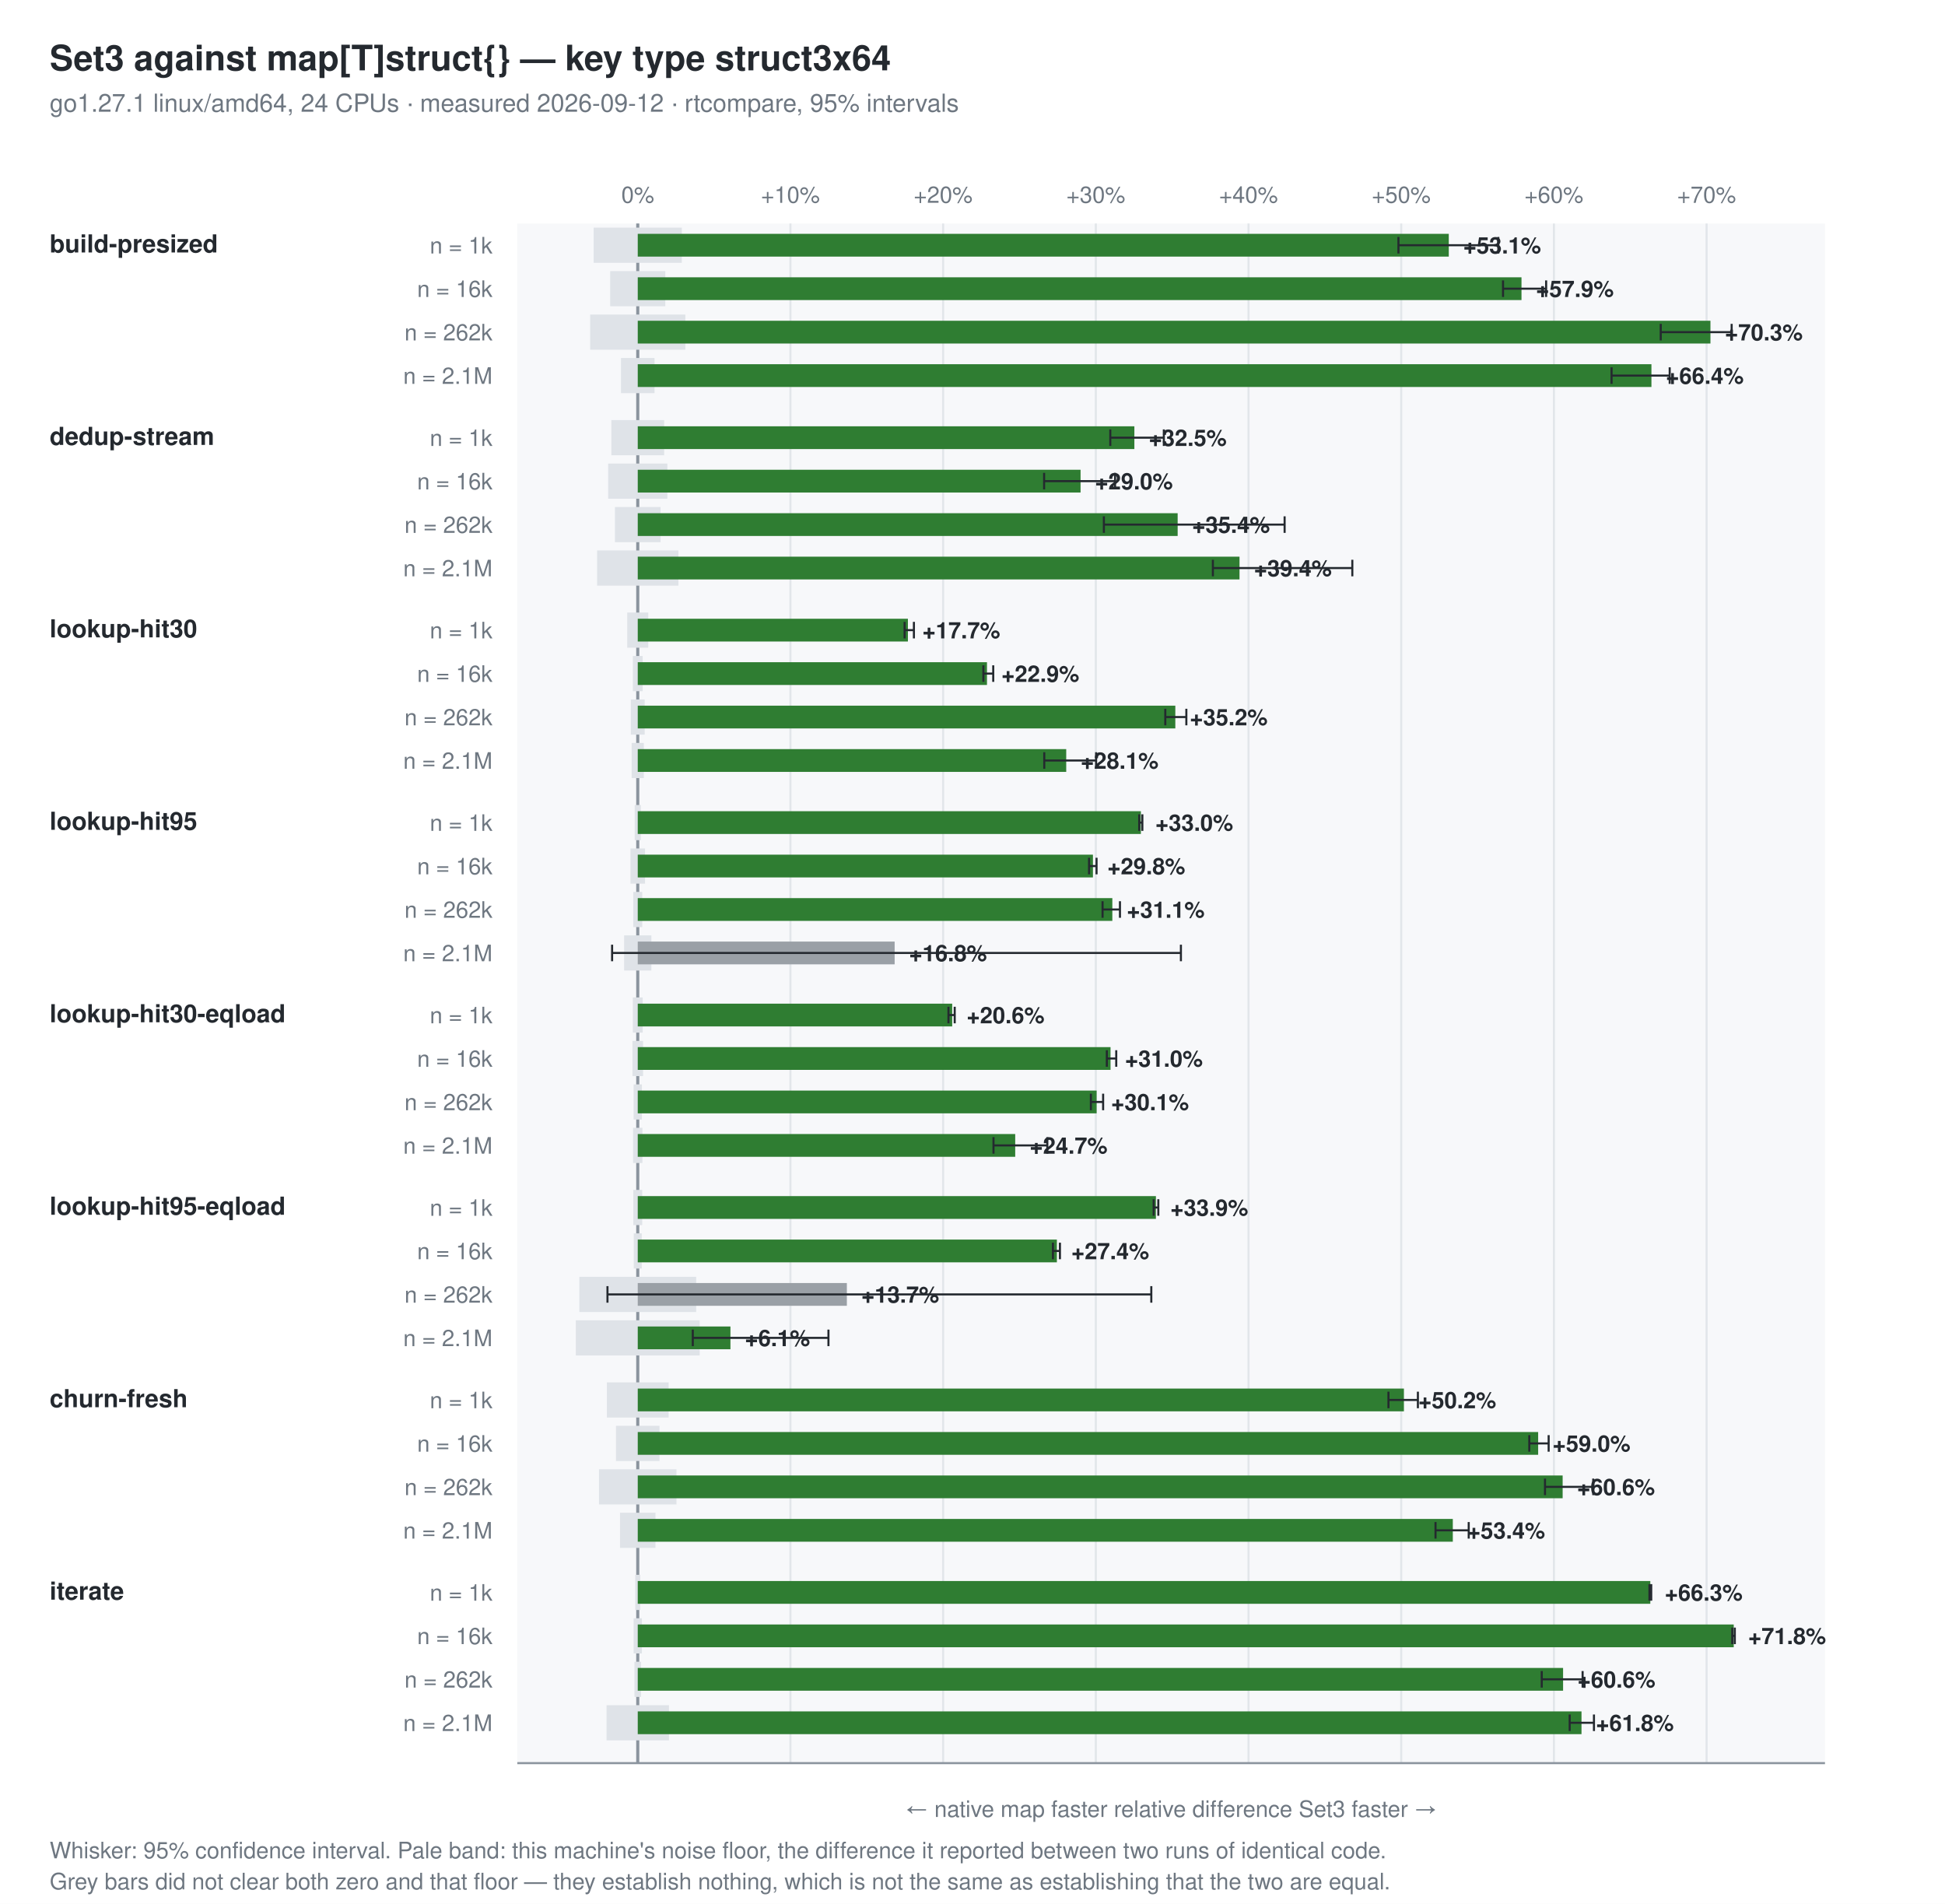
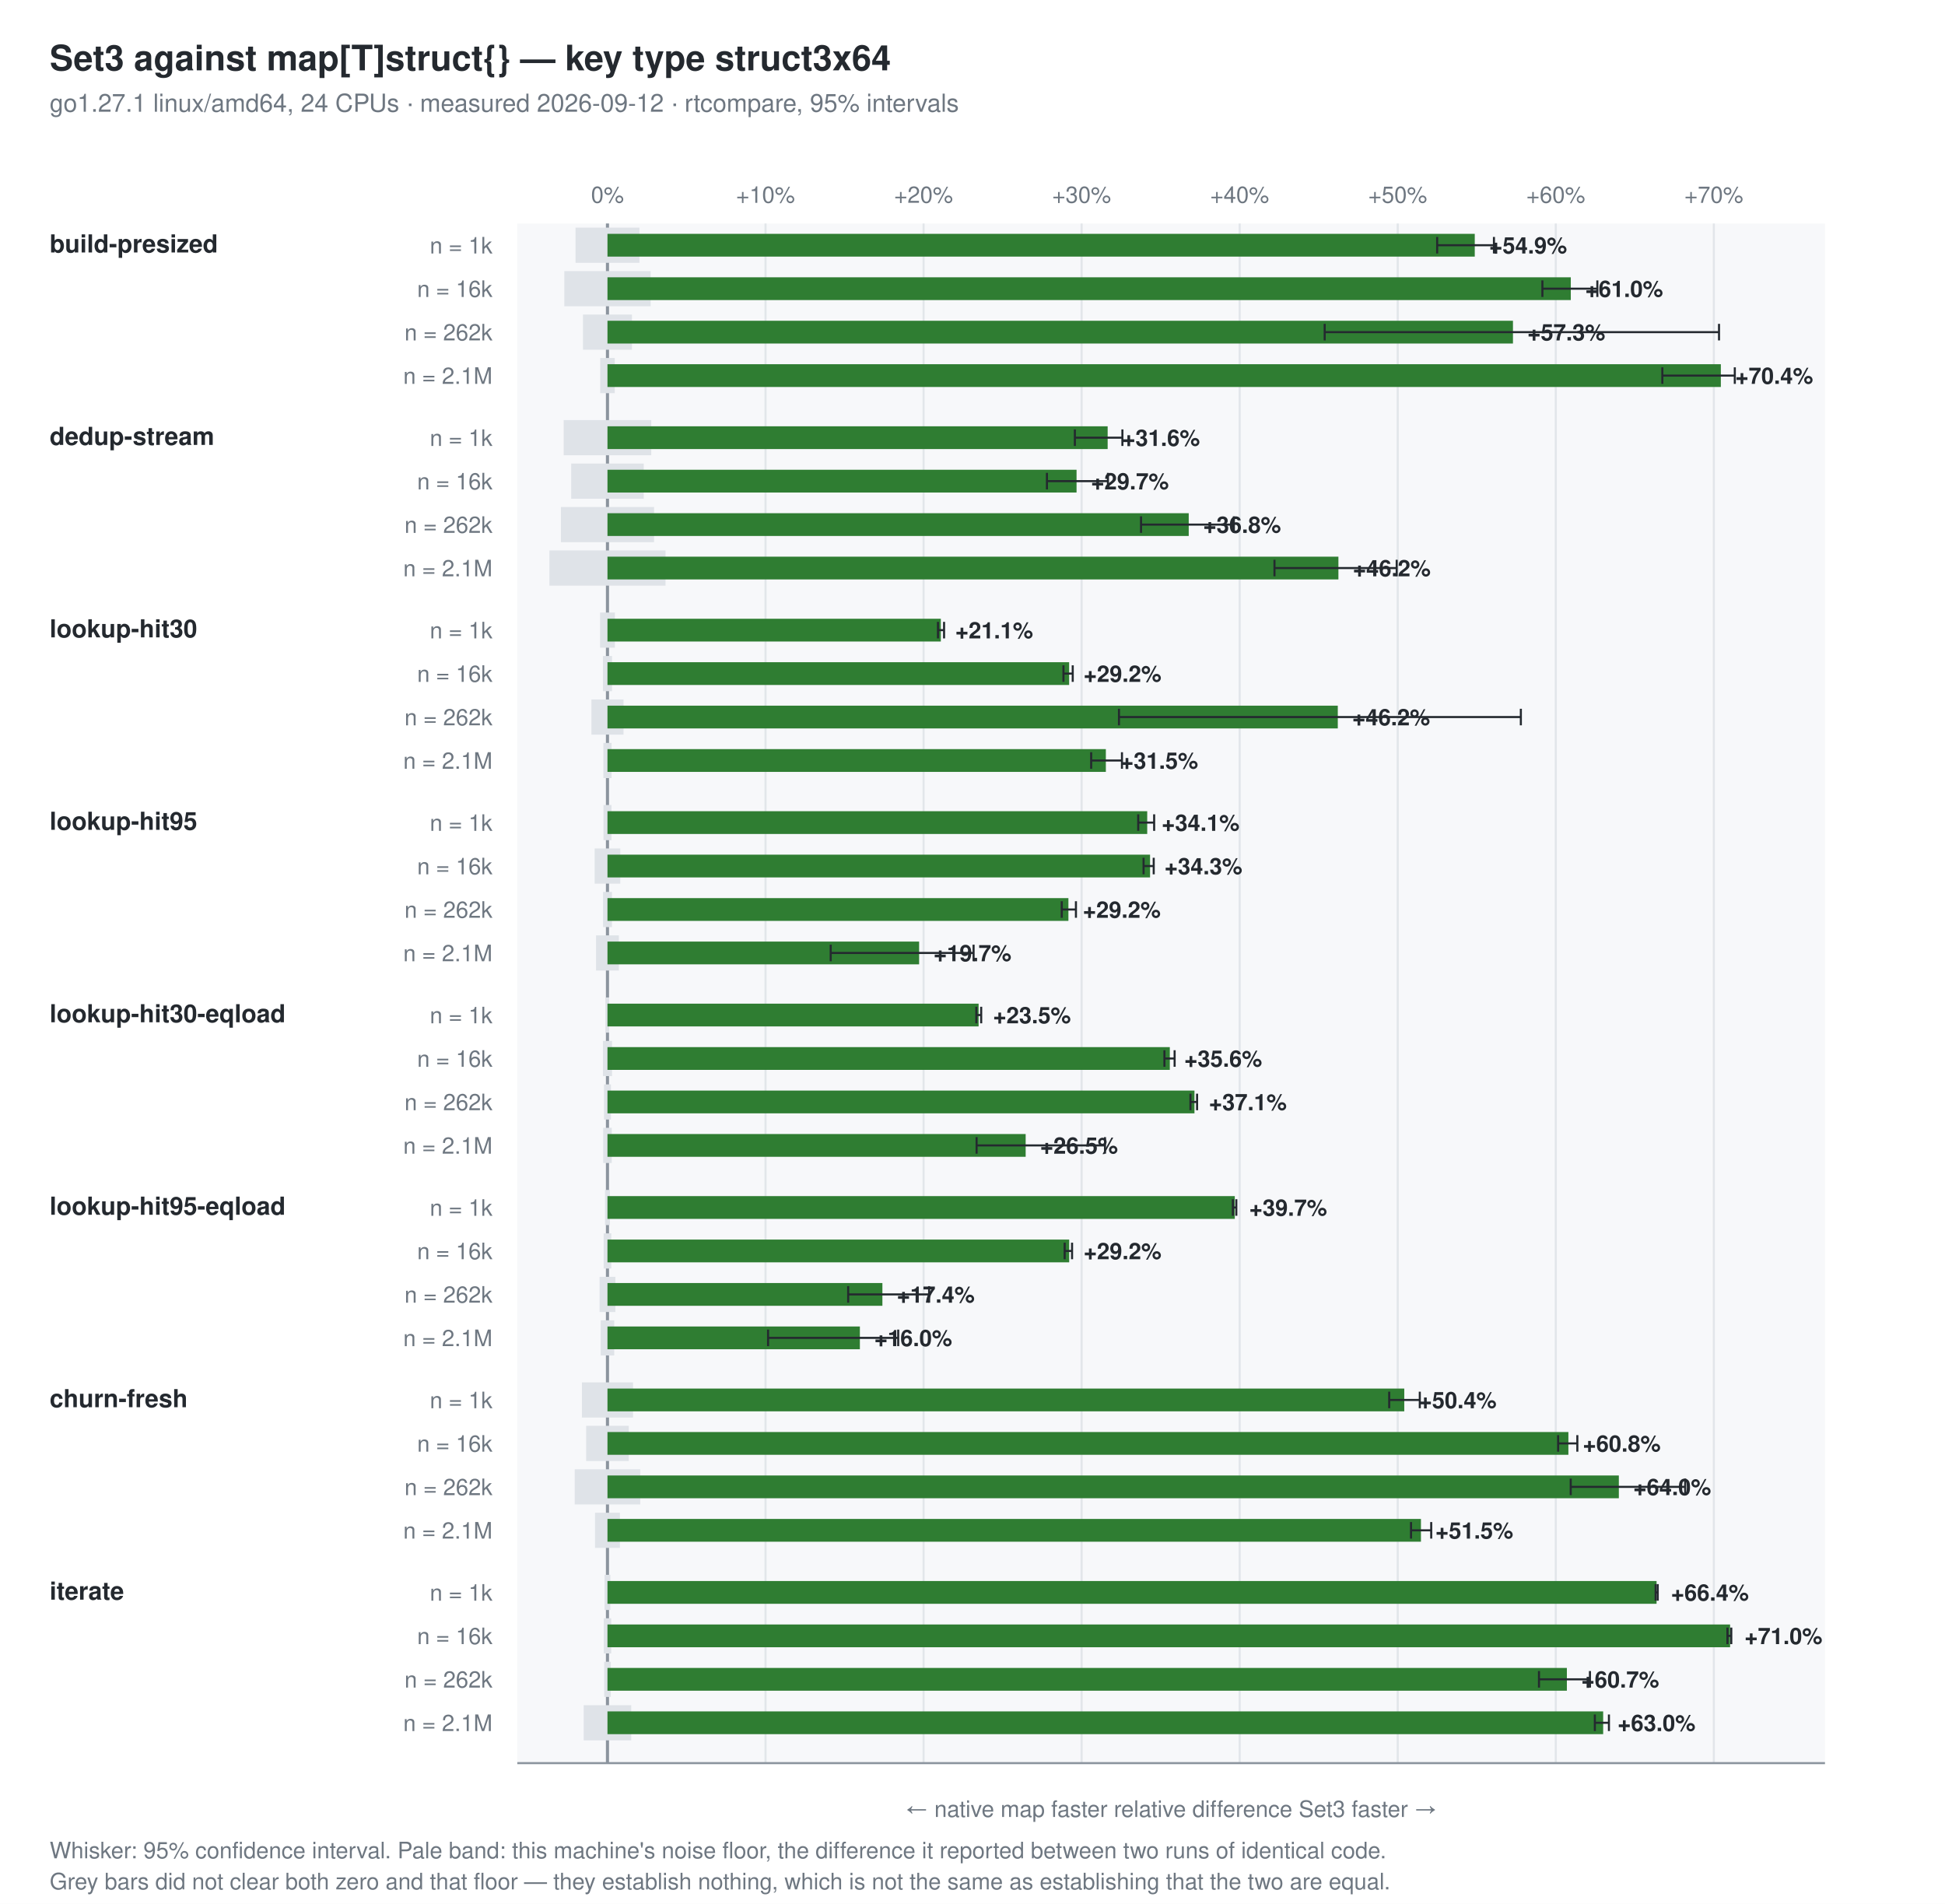
<svg xmlns="http://www.w3.org/2000/svg" width="940" height="920" viewBox="0 0 940 920" font-family="-apple-system, BlinkMacSystemFont, 'Segoe UI', Helvetica, Arial, sans-serif">
  <rect x="0" y="0" width="940" height="920" fill="#ffffff" />
  <text x="24" y="34" font-size="17" fill="#24292f" text-anchor="start" font-weight="600">Set3 against map[T]struct{} — key type struct3x64</text>
  <text x="24" y="54" font-size="12" fill="#6e7781" text-anchor="start" font-weight="400">go1.27.1 linux/amd64, 24 CPUs · measured 2026-09-12 · rtcompare, 95% intervals</text>
  <rect x="250" y="108" width="632" height="744" fill="#f7f8fa" />
-   <line x1="308.22" y1="108" x2="308.22" y2="852" stroke="#e2e6ea" stroke-width="1" />
-   <text x="308.22" y="98" font-size="11" fill="#6e7781" text-anchor="middle" font-weight="400">0%</text>
-   <line x1="382.015" y1="108" x2="382.015" y2="852" stroke="#e2e6ea" stroke-width="1" />
-   <text x="382.015" y="98" font-size="11" fill="#6e7781" text-anchor="middle" font-weight="400">+10%</text>
-   <line x1="455.809" y1="108" x2="455.809" y2="852" stroke="#e2e6ea" stroke-width="1" />
-   <text x="455.809" y="98" font-size="11" fill="#6e7781" text-anchor="middle" font-weight="400">+20%</text>
-   <line x1="529.604" y1="108" x2="529.604" y2="852" stroke="#e2e6ea" stroke-width="1" />
-   <text x="529.604" y="98" font-size="11" fill="#6e7781" text-anchor="middle" font-weight="400">+30%</text>
-   <line x1="603.399" y1="108" x2="603.399" y2="852" stroke="#e2e6ea" stroke-width="1" />
-   <text x="603.399" y="98" font-size="11" fill="#6e7781" text-anchor="middle" font-weight="400">+40%</text>
-   <line x1="677.194" y1="108" x2="677.194" y2="852" stroke="#e2e6ea" stroke-width="1" />
-   <text x="677.194" y="98" font-size="11" fill="#6e7781" text-anchor="middle" font-weight="400">+50%</text>
-   <line x1="750.989" y1="108" x2="750.989" y2="852" stroke="#e2e6ea" stroke-width="1" />
-   <text x="750.989" y="98" font-size="11" fill="#6e7781" text-anchor="middle" font-weight="400">+60%</text>
-   <line x1="824.784" y1="108" x2="824.784" y2="852" stroke="#e2e6ea" stroke-width="1" />
-   <text x="824.784" y="98" font-size="11" fill="#6e7781" text-anchor="middle" font-weight="400">+70%</text>
-   <line x1="308.22" y1="108" x2="308.22" y2="852" stroke="#8b949e" stroke-width="1.5" />
+   <line x1="293.586" y1="108" x2="293.586" y2="852" stroke="#e2e6ea" stroke-width="1" />
+   <text x="293.586" y="98" font-size="11" fill="#6e7781" text-anchor="middle" font-weight="400">0%</text>
+   <line x1="369.971" y1="108" x2="369.971" y2="852" stroke="#e2e6ea" stroke-width="1" />
+   <text x="369.971" y="98" font-size="11" fill="#6e7781" text-anchor="middle" font-weight="400">+10%</text>
+   <line x1="446.355" y1="108" x2="446.355" y2="852" stroke="#e2e6ea" stroke-width="1" />
+   <text x="446.355" y="98" font-size="11" fill="#6e7781" text-anchor="middle" font-weight="400">+20%</text>
+   <line x1="522.74" y1="108" x2="522.74" y2="852" stroke="#e2e6ea" stroke-width="1" />
+   <text x="522.74" y="98" font-size="11" fill="#6e7781" text-anchor="middle" font-weight="400">+30%</text>
+   <line x1="599.124" y1="108" x2="599.124" y2="852" stroke="#e2e6ea" stroke-width="1" />
+   <text x="599.124" y="98" font-size="11" fill="#6e7781" text-anchor="middle" font-weight="400">+40%</text>
+   <line x1="675.509" y1="108" x2="675.509" y2="852" stroke="#e2e6ea" stroke-width="1" />
+   <text x="675.509" y="98" font-size="11" fill="#6e7781" text-anchor="middle" font-weight="400">+50%</text>
+   <line x1="751.893" y1="108" x2="751.893" y2="852" stroke="#e2e6ea" stroke-width="1" />
+   <text x="751.893" y="98" font-size="11" fill="#6e7781" text-anchor="middle" font-weight="400">+60%</text>
+   <line x1="828.278" y1="108" x2="828.278" y2="852" stroke="#e2e6ea" stroke-width="1" />
+   <text x="828.278" y="98" font-size="11" fill="#6e7781" text-anchor="middle" font-weight="400">+70%</text>
+   <line x1="293.586" y1="108" x2="293.586" y2="852" stroke="#8b949e" stroke-width="1.5" />
  <text x="24" y="122" font-size="12" fill="#24292f" text-anchor="start" font-weight="600">build-presized</text>
  <text x="238" y="122.5" font-size="11" fill="#6e7781" text-anchor="end" font-weight="400">n = 1k</text>
-   <rect x="286.918" y="110" width="42.603" height="17" fill="#dfe3e8" />
-   <rect x="308.22" y="113" width="391.961" height="11" fill="#2f7d32" />
-   <line x1="675.851" y1="118.5" x2="724.135" y2="118.5" stroke="#24292f" stroke-width="1" />
-   <line x1="675.851" y1="114.5" x2="675.851" y2="122.5" stroke="#24292f" stroke-width="1" />
-   <line x1="724.135" y1="114.5" x2="724.135" y2="122.5" stroke="#24292f" stroke-width="1" />
-   <text x="707.181" y="122.5" font-size="11" fill="#24292f" text-anchor="start" font-weight="600">+53.1%</text>
+   <rect x="278.144" y="110" width="30.885" height="17" fill="#dfe3e8" />
+   <rect x="293.586" y="113" width="419.152" height="11" fill="#2f7d32" />
+   <line x1="694.567" y1="118.5" x2="722.011" y2="118.5" stroke="#24292f" stroke-width="1" />
+   <line x1="694.567" y1="114.5" x2="694.567" y2="122.5" stroke="#24292f" stroke-width="1" />
+   <line x1="722.011" y1="114.5" x2="722.011" y2="122.5" stroke="#24292f" stroke-width="1" />
+   <text x="719.738" y="122.5" font-size="11" fill="#24292f" text-anchor="start" font-weight="600">+54.9%</text>
  <text x="238" y="143.5" font-size="11" fill="#6e7781" text-anchor="end" font-weight="400">n = 16k</text>
-   <rect x="294.905" y="131" width="26.63" height="17" fill="#dfe3e8" />
-   <rect x="308.22" y="134" width="427.103" height="11" fill="#2f7d32" />
-   <line x1="726.401" y1="139.5" x2="747.233" y2="139.5" stroke="#24292f" stroke-width="1" />
-   <line x1="726.401" y1="135.5" x2="726.401" y2="143.5" stroke="#24292f" stroke-width="1" />
-   <line x1="747.233" y1="135.5" x2="747.233" y2="143.5" stroke="#24292f" stroke-width="1" />
-   <text x="742.322" y="143.5" font-size="11" fill="#24292f" text-anchor="start" font-weight="600">+57.9%</text>
+   <rect x="272.725" y="131" width="41.723" height="17" fill="#dfe3e8" />
+   <rect x="293.586" y="134" width="465.563" height="11" fill="#2f7d32" />
+   <line x1="745.423" y1="139.5" x2="771.982" y2="139.5" stroke="#24292f" stroke-width="1" />
+   <line x1="745.423" y1="135.5" x2="745.423" y2="143.5" stroke="#24292f" stroke-width="1" />
+   <line x1="771.982" y1="135.5" x2="771.982" y2="143.5" stroke="#24292f" stroke-width="1" />
+   <text x="766.15" y="143.5" font-size="11" fill="#24292f" text-anchor="start" font-weight="600">+61.0%</text>
  <text x="238" y="164.5" font-size="11" fill="#6e7781" text-anchor="end" font-weight="400">n = 262k</text>
-   <rect x="285.225" y="152" width="45.99" height="17" fill="#dfe3e8" />
-   <rect x="308.22" y="155" width="518.424" height="11" fill="#2f7d32" />
-   <line x1="802.616" y1="160.5" x2="836.894" y2="160.5" stroke="#24292f" stroke-width="1" />
-   <line x1="802.616" y1="156.5" x2="802.616" y2="164.5" stroke="#24292f" stroke-width="1" />
-   <line x1="836.894" y1="156.5" x2="836.894" y2="164.5" stroke="#24292f" stroke-width="1" />
-   <text x="833.644" y="164.5" font-size="11" fill="#24292f" text-anchor="start" font-weight="600">+70.3%</text>
+   <rect x="281.753" y="152" width="23.667" height="17" fill="#dfe3e8" />
+   <rect x="293.586" y="155" width="437.614" height="11" fill="#2f7d32" />
+   <line x1="640.204" y1="160.5" x2="830.783" y2="160.5" stroke="#24292f" stroke-width="1" />
+   <line x1="640.204" y1="156.5" x2="640.204" y2="164.5" stroke="#24292f" stroke-width="1" />
+   <line x1="830.783" y1="156.5" x2="830.783" y2="164.5" stroke="#24292f" stroke-width="1" />
+   <text x="738.201" y="164.5" font-size="11" fill="#24292f" text-anchor="start" font-weight="600">+57.3%</text>
  <text x="238" y="185.5" font-size="11" fill="#6e7781" text-anchor="end" font-weight="400">n = 2.1M</text>
-   <rect x="300.113" y="173" width="16.214" height="17" fill="#dfe3e8" />
-   <rect x="308.22" y="176" width="489.902" height="11" fill="#2f7d32" />
-   <line x1="778.854" y1="181.5" x2="806.948" y2="181.5" stroke="#24292f" stroke-width="1" />
-   <line x1="778.854" y1="177.5" x2="778.854" y2="185.5" stroke="#24292f" stroke-width="1" />
-   <line x1="806.948" y1="177.5" x2="806.948" y2="185.5" stroke="#24292f" stroke-width="1" />
-   <text x="805.122" y="185.5" font-size="11" fill="#24292f" text-anchor="start" font-weight="600">+66.4%</text>
+   <rect x="290.06" y="173" width="7.052" height="17" fill="#dfe3e8" />
+   <rect x="293.586" y="176" width="538.083" height="11" fill="#2f7d32" />
+   <line x1="803.392" y1="181.5" x2="838.414" y2="181.5" stroke="#24292f" stroke-width="1" />
+   <line x1="803.392" y1="177.5" x2="803.392" y2="185.5" stroke="#24292f" stroke-width="1" />
+   <line x1="838.414" y1="177.5" x2="838.414" y2="185.5" stroke="#24292f" stroke-width="1" />
+   <text x="838.669" y="185.5" font-size="11" fill="#24292f" text-anchor="start" font-weight="600">+70.4%</text>
  <text x="24" y="215" font-size="12" fill="#24292f" text-anchor="start" font-weight="600">dedup-stream</text>
  <text x="238" y="215.5" font-size="11" fill="#6e7781" text-anchor="end" font-weight="400">n = 1k</text>
-   <rect x="295.464" y="203" width="25.511" height="17" fill="#dfe3e8" />
-   <rect x="308.22" y="206" width="240.01" height="11" fill="#2f7d32" />
-   <line x1="536.593" y1="211.5" x2="562.473" y2="211.5" stroke="#24292f" stroke-width="1" />
-   <line x1="536.593" y1="207.5" x2="536.593" y2="215.5" stroke="#24292f" stroke-width="1" />
-   <line x1="562.473" y1="207.5" x2="562.473" y2="215.5" stroke="#24292f" stroke-width="1" />
-   <text x="555.23" y="215.5" font-size="11" fill="#24292f" text-anchor="start" font-weight="600">+32.5%</text>
+   <rect x="272.426" y="203" width="42.32" height="17" fill="#dfe3e8" />
+   <rect x="293.586" y="206" width="241.734" height="11" fill="#2f7d32" />
+   <line x1="519.47" y1="211.5" x2="542.447" y2="211.5" stroke="#24292f" stroke-width="1" />
+   <line x1="519.47" y1="207.5" x2="519.47" y2="215.5" stroke="#24292f" stroke-width="1" />
+   <line x1="542.447" y1="207.5" x2="542.447" y2="215.5" stroke="#24292f" stroke-width="1" />
+   <text x="542.32" y="215.5" font-size="11" fill="#24292f" text-anchor="start" font-weight="600">+31.6%</text>
  <text x="238" y="236.5" font-size="11" fill="#6e7781" text-anchor="end" font-weight="400">n = 16k</text>
-   <rect x="293.916" y="224" width="28.607" height="17" fill="#dfe3e8" />
-   <rect x="308.22" y="227" width="214.005" height="11" fill="#2f7d32" />
-   <line x1="504.61" y1="232.5" x2="538.903" y2="232.5" stroke="#24292f" stroke-width="1" />
-   <line x1="504.61" y1="228.5" x2="504.61" y2="236.5" stroke="#24292f" stroke-width="1" />
-   <line x1="538.903" y1="228.5" x2="538.903" y2="236.5" stroke="#24292f" stroke-width="1" />
-   <text x="529.225" y="236.5" font-size="11" fill="#24292f" text-anchor="start" font-weight="600">+29.0%</text>
+   <rect x="276.053" y="224" width="35.067" height="17" fill="#dfe3e8" />
+   <rect x="293.586" y="227" width="226.702" height="11" fill="#2f7d32" />
+   <line x1="505.973" y1="232.5" x2="535.465" y2="232.5" stroke="#24292f" stroke-width="1" />
+   <line x1="505.973" y1="228.5" x2="505.973" y2="236.5" stroke="#24292f" stroke-width="1" />
+   <line x1="535.465" y1="228.5" x2="535.465" y2="236.5" stroke="#24292f" stroke-width="1" />
+   <text x="527.288" y="236.5" font-size="11" fill="#24292f" text-anchor="start" font-weight="600">+29.7%</text>
  <text x="238" y="257.5" font-size="11" fill="#6e7781" text-anchor="end" font-weight="400">n = 262k</text>
-   <rect x="297.207" y="245" width="22.025" height="17" fill="#dfe3e8" />
-   <rect x="308.22" y="248" width="260.931" height="11" fill="#2f7d32" />
-   <line x1="533.493" y1="253.5" x2="620.844" y2="253.5" stroke="#24292f" stroke-width="1" />
-   <line x1="533.493" y1="249.5" x2="533.493" y2="257.5" stroke="#24292f" stroke-width="1" />
-   <line x1="620.844" y1="249.5" x2="620.844" y2="257.5" stroke="#24292f" stroke-width="1" />
-   <text x="576.151" y="257.5" font-size="11" fill="#24292f" text-anchor="start" font-weight="600">+35.4%</text>
+   <rect x="271.08" y="245" width="45.012" height="17" fill="#dfe3e8" />
+   <rect x="293.586" y="248" width="280.912" height="11" fill="#2f7d32" />
+   <line x1="551.453" y1="253.5" x2="596.313" y2="253.5" stroke="#24292f" stroke-width="1" />
+   <line x1="551.453" y1="249.5" x2="551.453" y2="257.5" stroke="#24292f" stroke-width="1" />
+   <line x1="596.313" y1="249.5" x2="596.313" y2="257.5" stroke="#24292f" stroke-width="1" />
+   <text x="581.498" y="257.5" font-size="11" fill="#24292f" text-anchor="start" font-weight="600">+36.8%</text>
  <text x="238" y="278.5" font-size="11" fill="#6e7781" text-anchor="end" font-weight="400">n = 2.1M</text>
-   <rect x="288.57" y="266" width="39.3" height="17" fill="#dfe3e8" />
-   <rect x="308.22" y="269" width="290.826" height="11" fill="#2f7d32" />
-   <line x1="586.176" y1="274.5" x2="653.565" y2="274.5" stroke="#24292f" stroke-width="1" />
-   <line x1="586.176" y1="270.5" x2="586.176" y2="278.5" stroke="#24292f" stroke-width="1" />
-   <line x1="653.565" y1="270.5" x2="653.565" y2="278.5" stroke="#24292f" stroke-width="1" />
-   <text x="606.045" y="278.5" font-size="11" fill="#24292f" text-anchor="start" font-weight="600">+39.4%</text>
+   <rect x="265.528" y="266" width="56.117" height="17" fill="#dfe3e8" />
+   <rect x="293.586" y="269" width="353.255" height="11" fill="#2f7d32" />
+   <line x1="615.944" y1="274.5" x2="675.012" y2="274.5" stroke="#24292f" stroke-width="1" />
+   <line x1="615.944" y1="270.5" x2="615.944" y2="278.5" stroke="#24292f" stroke-width="1" />
+   <line x1="675.012" y1="270.5" x2="675.012" y2="278.5" stroke="#24292f" stroke-width="1" />
+   <text x="653.842" y="278.5" font-size="11" fill="#24292f" text-anchor="start" font-weight="600">+46.2%</text>
  <text x="24" y="308" font-size="12" fill="#24292f" text-anchor="start" font-weight="600">lookup-hit30</text>
  <text x="238" y="308.5" font-size="11" fill="#6e7781" text-anchor="end" font-weight="400">n = 1k</text>
-   <rect x="303.135" y="296" width="10.17" height="17" fill="#dfe3e8" />
-   <rect x="308.22" y="299" width="130.565" height="11" fill="#2f7d32" />
-   <line x1="437.184" y1="304.5" x2="441.685" y2="304.5" stroke="#24292f" stroke-width="1" />
-   <line x1="437.184" y1="300.5" x2="437.184" y2="308.5" stroke="#24292f" stroke-width="1" />
-   <line x1="441.685" y1="300.5" x2="441.685" y2="308.5" stroke="#24292f" stroke-width="1" />
-   <text x="445.785" y="308.5" font-size="11" fill="#24292f" text-anchor="start" font-weight="600">+17.7%</text>
+   <rect x="289.998" y="296" width="7.176" height="17" fill="#dfe3e8" />
+   <rect x="293.586" y="299" width="161.11" height="11" fill="#2f7d32" />
+   <line x1="453.306" y1="304.5" x2="456.262" y2="304.5" stroke="#24292f" stroke-width="1" />
+   <line x1="453.306" y1="300.5" x2="453.306" y2="308.5" stroke="#24292f" stroke-width="1" />
+   <line x1="456.262" y1="300.5" x2="456.262" y2="308.5" stroke="#24292f" stroke-width="1" />
+   <text x="461.696" y="308.5" font-size="11" fill="#24292f" text-anchor="start" font-weight="600">+21.1%</text>
  <text x="238" y="329.5" font-size="11" fill="#6e7781" text-anchor="end" font-weight="400">n = 16k</text>
-   <rect x="305.844" y="317" width="4.751" height="17" fill="#dfe3e8" />
-   <rect x="308.22" y="320" width="168.776" height="11" fill="#2f7d32" />
-   <line x1="475.254" y1="325.5" x2="480.022" y2="325.5" stroke="#24292f" stroke-width="1" />
-   <line x1="475.254" y1="321.5" x2="475.254" y2="329.5" stroke="#24292f" stroke-width="1" />
-   <line x1="480.022" y1="321.5" x2="480.022" y2="329.5" stroke="#24292f" stroke-width="1" />
-   <text x="483.996" y="329.5" font-size="11" fill="#24292f" text-anchor="start" font-weight="600">+22.9%</text>
+   <rect x="291.391" y="317" width="4.391" height="17" fill="#dfe3e8" />
+   <rect x="293.586" y="320" width="223.119" height="11" fill="#2f7d32" />
+   <line x1="513.955" y1="325.5" x2="518.439" y2="325.5" stroke="#24292f" stroke-width="1" />
+   <line x1="513.955" y1="321.5" x2="513.955" y2="329.5" stroke="#24292f" stroke-width="1" />
+   <line x1="518.439" y1="321.5" x2="518.439" y2="329.5" stroke="#24292f" stroke-width="1" />
+   <text x="523.705" y="329.5" font-size="11" fill="#24292f" text-anchor="start" font-weight="600">+29.2%</text>
  <text x="238" y="350.5" font-size="11" fill="#6e7781" text-anchor="end" font-weight="400">n = 262k</text>
-   <rect x="304.875" y="338" width="6.69" height="17" fill="#dfe3e8" />
-   <rect x="308.22" y="341" width="259.802" height="11" fill="#2f7d32" />
-   <line x1="563.174" y1="346.5" x2="573.35" y2="346.5" stroke="#24292f" stroke-width="1" />
-   <line x1="563.174" y1="342.5" x2="563.174" y2="350.5" stroke="#24292f" stroke-width="1" />
-   <line x1="573.35" y1="342.5" x2="573.35" y2="350.5" stroke="#24292f" stroke-width="1" />
-   <text x="575.022" y="350.5" font-size="11" fill="#24292f" text-anchor="start" font-weight="600">+35.2%</text>
+   <rect x="285.828" y="338" width="15.517" height="17" fill="#dfe3e8" />
+   <rect x="293.586" y="341" width="352.957" height="11" fill="#2f7d32" />
+   <line x1="540.789" y1="346.5" x2="735.012" y2="346.5" stroke="#24292f" stroke-width="1" />
+   <line x1="540.789" y1="342.5" x2="540.789" y2="350.5" stroke="#24292f" stroke-width="1" />
+   <line x1="735.012" y1="342.5" x2="735.012" y2="350.5" stroke="#24292f" stroke-width="1" />
+   <text x="653.544" y="350.5" font-size="11" fill="#24292f" text-anchor="start" font-weight="600">+46.2%</text>
  <text x="238" y="371.5" font-size="11" fill="#6e7781" text-anchor="end" font-weight="400">n = 2.1M</text>
-   <rect x="305.271" y="359" width="5.898" height="17" fill="#dfe3e8" />
-   <rect x="308.22" y="362" width="207.076" height="11" fill="#2f7d32" />
-   <line x1="504.684" y1="367.5" x2="529.745" y2="367.5" stroke="#24292f" stroke-width="1" />
-   <line x1="504.684" y1="363.5" x2="504.684" y2="371.5" stroke="#24292f" stroke-width="1" />
-   <line x1="529.745" y1="363.5" x2="529.745" y2="371.5" stroke="#24292f" stroke-width="1" />
-   <text x="522.296" y="371.5" font-size="11" fill="#24292f" text-anchor="start" font-weight="600">+28.1%</text>
+   <rect x="291.607" y="359" width="3.958" height="17" fill="#dfe3e8" />
+   <rect x="293.586" y="362" width="240.863" height="11" fill="#2f7d32" />
+   <line x1="527.353" y1="367.5" x2="542.233" y2="367.5" stroke="#24292f" stroke-width="1" />
+   <line x1="527.353" y1="363.5" x2="527.353" y2="371.5" stroke="#24292f" stroke-width="1" />
+   <line x1="542.233" y1="363.5" x2="542.233" y2="371.5" stroke="#24292f" stroke-width="1" />
+   <text x="541.449" y="371.5" font-size="11" fill="#24292f" text-anchor="start" font-weight="600">+31.5%</text>
  <text x="24" y="401" font-size="12" fill="#24292f" text-anchor="start" font-weight="600">lookup-hit95</text>
  <text x="238" y="401.5" font-size="11" fill="#6e7781" text-anchor="end" font-weight="400">n = 1k</text>
-   <rect x="306.743" y="389" width="2.953" height="17" fill="#dfe3e8" />
-   <rect x="308.22" y="392" width="243.154" height="11" fill="#2f7d32" />
-   <line x1="550.569" y1="397.5" x2="552.09" y2="397.5" stroke="#24292f" stroke-width="1" />
-   <line x1="550.569" y1="393.5" x2="550.569" y2="401.5" stroke="#24292f" stroke-width="1" />
-   <line x1="552.09" y1="393.5" x2="552.09" y2="401.5" stroke="#24292f" stroke-width="1" />
-   <text x="558.374" y="401.5" font-size="11" fill="#24292f" text-anchor="start" font-weight="600">+33.0%</text>
+   <rect x="291.652" y="389" width="3.868" height="17" fill="#dfe3e8" />
+   <rect x="293.586" y="392" width="260.853" height="11" fill="#2f7d32" />
+   <line x1="550.085" y1="397.5" x2="557.792" y2="397.5" stroke="#24292f" stroke-width="1" />
+   <line x1="550.085" y1="393.5" x2="550.085" y2="401.5" stroke="#24292f" stroke-width="1" />
+   <line x1="557.792" y1="393.5" x2="557.792" y2="401.5" stroke="#24292f" stroke-width="1" />
+   <text x="561.439" y="401.5" font-size="11" fill="#24292f" text-anchor="start" font-weight="600">+34.1%</text>
  <text x="238" y="422.5" font-size="11" fill="#6e7781" text-anchor="end" font-weight="400">n = 16k</text>
-   <rect x="304.703" y="410" width="7.033" height="17" fill="#dfe3e8" />
-   <rect x="308.22" y="413" width="219.983" height="11" fill="#2f7d32" />
-   <line x1="526.328" y1="418.5" x2="529.951" y2="418.5" stroke="#24292f" stroke-width="1" />
-   <line x1="526.328" y1="414.5" x2="526.328" y2="422.5" stroke="#24292f" stroke-width="1" />
-   <line x1="529.951" y1="414.5" x2="529.951" y2="422.5" stroke="#24292f" stroke-width="1" />
-   <text x="535.202" y="422.5" font-size="11" fill="#24292f" text-anchor="start" font-weight="600">+29.8%</text>
+   <rect x="287.397" y="410" width="12.379" height="17" fill="#dfe3e8" />
+   <rect x="293.586" y="413" width="262.228" height="11" fill="#2f7d32" />
+   <line x1="552.675" y1="418.5" x2="557.579" y2="418.5" stroke="#24292f" stroke-width="1" />
+   <line x1="552.675" y1="414.5" x2="552.675" y2="422.5" stroke="#24292f" stroke-width="1" />
+   <line x1="557.579" y1="414.5" x2="557.579" y2="422.5" stroke="#24292f" stroke-width="1" />
+   <text x="562.814" y="422.5" font-size="11" fill="#24292f" text-anchor="start" font-weight="600">+34.3%</text>
  <text x="238" y="443.5" font-size="11" fill="#6e7781" text-anchor="end" font-weight="400">n = 262k</text>
-   <rect x="306.052" y="431" width="4.335" height="17" fill="#dfe3e8" />
-   <rect x="308.22" y="434" width="229.362" height="11" fill="#2f7d32" />
-   <line x1="532.859" y1="439.5" x2="541.264" y2="439.5" stroke="#24292f" stroke-width="1" />
-   <line x1="532.859" y1="435.5" x2="532.859" y2="443.5" stroke="#24292f" stroke-width="1" />
-   <line x1="541.264" y1="435.5" x2="541.264" y2="443.5" stroke="#24292f" stroke-width="1" />
-   <text x="544.582" y="443.5" font-size="11" fill="#24292f" text-anchor="start" font-weight="600">+31.1%</text>
+   <rect x="291.427" y="431" width="4.319" height="17" fill="#dfe3e8" />
+   <rect x="293.586" y="434" width="222.768" height="11" fill="#2f7d32" />
+   <line x1="513.138" y1="439.5" x2="519.99" y2="439.5" stroke="#24292f" stroke-width="1" />
+   <line x1="513.138" y1="435.5" x2="513.138" y2="443.5" stroke="#24292f" stroke-width="1" />
+   <line x1="519.99" y1="435.5" x2="519.99" y2="443.5" stroke="#24292f" stroke-width="1" />
+   <text x="523.354" y="443.5" font-size="11" fill="#24292f" text-anchor="start" font-weight="600">+29.2%</text>
  <text x="238" y="464.5" font-size="11" fill="#6e7781" text-anchor="end" font-weight="400">n = 2.1M</text>
-   <rect x="301.639" y="452" width="13.161" height="17" fill="#dfe3e8" />
-   <rect x="308.22" y="455" width="124.153" height="11" fill="#9aa0a6" />
-   <line x1="295.822" y1="460.5" x2="570.723" y2="460.5" stroke="#24292f" stroke-width="1" />
-   <line x1="295.822" y1="456.5" x2="295.822" y2="464.5" stroke="#24292f" stroke-width="1" />
-   <line x1="570.723" y1="456.5" x2="570.723" y2="464.5" stroke="#24292f" stroke-width="1" />
-   <text x="439.372" y="464.5" font-size="11" fill="#24292f" text-anchor="start" font-weight="600">+16.8%</text>
+   <rect x="288.061" y="452" width="11.05" height="17" fill="#dfe3e8" />
+   <rect x="293.586" y="455" width="150.615" height="11" fill="#2f7d32" />
+   <line x1="401.472" y1="460.5" x2="470.523" y2="460.5" stroke="#24292f" stroke-width="1" />
+   <line x1="401.472" y1="456.5" x2="401.472" y2="464.5" stroke="#24292f" stroke-width="1" />
+   <line x1="470.523" y1="456.5" x2="470.523" y2="464.5" stroke="#24292f" stroke-width="1" />
+   <text x="451.201" y="464.5" font-size="11" fill="#24292f" text-anchor="start" font-weight="600">+19.7%</text>
  <text x="24" y="494" font-size="12" fill="#24292f" text-anchor="start" font-weight="600">lookup-hit30-eqload</text>
  <text x="238" y="494.5" font-size="11" fill="#6e7781" text-anchor="end" font-weight="400">n = 1k</text>
-   <rect x="305.841" y="482" width="4.758" height="17" fill="#dfe3e8" />
-   <rect x="308.22" y="485" width="151.966" height="11" fill="#2f7d32" />
-   <line x1="458.378" y1="490.5" x2="461.403" y2="490.5" stroke="#24292f" stroke-width="1" />
-   <line x1="458.378" y1="486.5" x2="458.378" y2="494.5" stroke="#24292f" stroke-width="1" />
-   <line x1="461.403" y1="486.5" x2="461.403" y2="494.5" stroke="#24292f" stroke-width="1" />
-   <text x="467.186" y="494.5" font-size="11" fill="#24292f" text-anchor="start" font-weight="600">+20.6%</text>
+   <rect x="292.77" y="482" width="1.633" height="17" fill="#dfe3e8" />
+   <rect x="293.586" y="485" width="179.366" height="11" fill="#2f7d32" />
+   <line x1="471.837" y1="490.5" x2="474.197" y2="490.5" stroke="#24292f" stroke-width="1" />
+   <line x1="471.837" y1="486.5" x2="471.837" y2="494.5" stroke="#24292f" stroke-width="1" />
+   <line x1="474.197" y1="486.5" x2="474.197" y2="494.5" stroke="#24292f" stroke-width="1" />
+   <text x="479.952" y="494.5" font-size="11" fill="#24292f" text-anchor="start" font-weight="600">+23.5%</text>
  <text x="238" y="515.5" font-size="11" fill="#6e7781" text-anchor="end" font-weight="400">n = 16k</text>
-   <rect x="305.659" y="503" width="5.121" height="17" fill="#dfe3e8" />
-   <rect x="308.22" y="506" width="228.491" height="11" fill="#2f7d32" />
-   <line x1="534.918" y1="511.5" x2="539.471" y2="511.5" stroke="#24292f" stroke-width="1" />
-   <line x1="534.918" y1="507.5" x2="534.918" y2="515.5" stroke="#24292f" stroke-width="1" />
-   <line x1="539.471" y1="507.5" x2="539.471" y2="515.5" stroke="#24292f" stroke-width="1" />
-   <text x="543.711" y="515.5" font-size="11" fill="#24292f" text-anchor="start" font-weight="600">+31.0%</text>
+   <rect x="291.393" y="503" width="4.386" height="17" fill="#dfe3e8" />
+   <rect x="293.586" y="506" width="271.776" height="11" fill="#2f7d32" />
+   <line x1="562.757" y1="511.5" x2="567.684" y2="511.5" stroke="#24292f" stroke-width="1" />
+   <line x1="562.757" y1="507.5" x2="562.757" y2="515.5" stroke="#24292f" stroke-width="1" />
+   <line x1="567.684" y1="507.5" x2="567.684" y2="515.5" stroke="#24292f" stroke-width="1" />
+   <text x="572.362" y="515.5" font-size="11" fill="#24292f" text-anchor="start" font-weight="600">+35.6%</text>
  <text x="238" y="536.5" font-size="11" fill="#6e7781" text-anchor="end" font-weight="400">n = 262k</text>
-   <rect x="306.212" y="524" width="4.016" height="17" fill="#dfe3e8" />
-   <rect x="308.22" y="527" width="221.776" height="11" fill="#2f7d32" />
-   <line x1="527.206" y1="532.5" x2="533.132" y2="532.5" stroke="#24292f" stroke-width="1" />
-   <line x1="527.206" y1="528.5" x2="527.206" y2="536.5" stroke="#24292f" stroke-width="1" />
-   <line x1="533.132" y1="528.5" x2="533.132" y2="536.5" stroke="#24292f" stroke-width="1" />
-   <text x="536.995" y="536.5" font-size="11" fill="#24292f" text-anchor="start" font-weight="600">+30.1%</text>
+   <rect x="291.907" y="524" width="3.359" height="17" fill="#dfe3e8" />
+   <rect x="293.586" y="527" width="283.692" height="11" fill="#2f7d32" />
+   <line x1="575.33" y1="532.5" x2="578.539" y2="532.5" stroke="#24292f" stroke-width="1" />
+   <line x1="575.33" y1="528.5" x2="575.33" y2="536.5" stroke="#24292f" stroke-width="1" />
+   <line x1="578.539" y1="528.5" x2="578.539" y2="536.5" stroke="#24292f" stroke-width="1" />
+   <text x="584.278" y="536.5" font-size="11" fill="#24292f" text-anchor="start" font-weight="600">+37.1%</text>
  <text x="238" y="557.5" font-size="11" fill="#6e7781" text-anchor="end" font-weight="400">n = 2.1M</text>
-   <rect x="305.956" y="545" width="4.527" height="17" fill="#dfe3e8" />
-   <rect x="308.22" y="548" width="182.421" height="11" fill="#2f7d32" />
-   <line x1="480.147" y1="553.5" x2="506.16" y2="553.5" stroke="#24292f" stroke-width="1" />
-   <line x1="480.147" y1="549.5" x2="480.147" y2="557.5" stroke="#24292f" stroke-width="1" />
-   <line x1="506.16" y1="549.5" x2="506.16" y2="557.5" stroke="#24292f" stroke-width="1" />
-   <text x="497.641" y="557.5" font-size="11" fill="#24292f" text-anchor="start" font-weight="600">+24.7%</text>
+   <rect x="291.511" y="545" width="4.151" height="17" fill="#dfe3e8" />
+   <rect x="293.586" y="548" width="202.106" height="11" fill="#2f7d32" />
+   <line x1="471.982" y1="553.5" x2="534.037" y2="553.5" stroke="#24292f" stroke-width="1" />
+   <line x1="471.982" y1="549.5" x2="471.982" y2="557.5" stroke="#24292f" stroke-width="1" />
+   <line x1="534.037" y1="549.5" x2="534.037" y2="557.5" stroke="#24292f" stroke-width="1" />
+   <text x="502.692" y="557.5" font-size="11" fill="#24292f" text-anchor="start" font-weight="600">+26.5%</text>
  <text x="24" y="587" font-size="12" fill="#24292f" text-anchor="start" font-weight="600">lookup-hit95-eqload</text>
  <text x="238" y="587.5" font-size="11" fill="#6e7781" text-anchor="end" font-weight="400">n = 1k</text>
-   <rect x="306.069" y="575" width="4.302" height="17" fill="#dfe3e8" />
-   <rect x="308.22" y="578" width="250.423" height="11" fill="#2f7d32" />
-   <line x1="557.55" y1="583.5" x2="559.801" y2="583.5" stroke="#24292f" stroke-width="1" />
-   <line x1="557.55" y1="579.5" x2="557.55" y2="587.5" stroke="#24292f" stroke-width="1" />
-   <line x1="559.801" y1="579.5" x2="559.801" y2="587.5" stroke="#24292f" stroke-width="1" />
-   <text x="565.643" y="587.5" font-size="11" fill="#24292f" text-anchor="start" font-weight="600">+33.9%</text>
+   <rect x="292.393" y="575" width="2.386" height="17" fill="#dfe3e8" />
+   <rect x="293.586" y="578" width="303.178" height="11" fill="#2f7d32" />
+   <line x1="595.824" y1="583.5" x2="597.505" y2="583.5" stroke="#24292f" stroke-width="1" />
+   <line x1="595.824" y1="579.5" x2="595.824" y2="587.5" stroke="#24292f" stroke-width="1" />
+   <line x1="597.505" y1="579.5" x2="597.505" y2="587.5" stroke="#24292f" stroke-width="1" />
+   <text x="603.764" y="587.5" font-size="11" fill="#24292f" text-anchor="start" font-weight="600">+39.7%</text>
  <text x="238" y="608.5" font-size="11" fill="#6e7781" text-anchor="end" font-weight="400">n = 16k</text>
-   <rect x="306.283" y="596" width="3.874" height="17" fill="#dfe3e8" />
-   <rect x="308.22" y="599" width="202.56" height="11" fill="#2f7d32" />
-   <line x1="508.875" y1="604.5" x2="512.255" y2="604.5" stroke="#24292f" stroke-width="1" />
-   <line x1="508.875" y1="600.5" x2="508.875" y2="608.5" stroke="#24292f" stroke-width="1" />
-   <line x1="512.255" y1="600.5" x2="512.255" y2="608.5" stroke="#24292f" stroke-width="1" />
-   <text x="517.779" y="608.5" font-size="11" fill="#24292f" text-anchor="start" font-weight="600">+27.4%</text>
+   <rect x="291.738" y="596" width="3.695" height="17" fill="#dfe3e8" />
+   <rect x="293.586" y="599" width="223.142" height="11" fill="#2f7d32" />
+   <line x1="514.544" y1="604.5" x2="518.118" y2="604.5" stroke="#24292f" stroke-width="1" />
+   <line x1="514.544" y1="600.5" x2="514.544" y2="608.5" stroke="#24292f" stroke-width="1" />
+   <line x1="518.118" y1="600.5" x2="518.118" y2="608.5" stroke="#24292f" stroke-width="1" />
+   <text x="523.728" y="608.5" font-size="11" fill="#24292f" text-anchor="start" font-weight="600">+29.2%</text>
  <text x="238" y="629.5" font-size="11" fill="#6e7781" text-anchor="end" font-weight="400">n = 262k</text>
-   <rect x="279.982" y="617" width="56.475" height="17" fill="#dfe3e8" />
-   <rect x="308.22" y="620" width="101.062" height="11" fill="#9aa0a6" />
-   <line x1="293.586" y1="625.5" x2="556.414" y2="625.5" stroke="#24292f" stroke-width="1" />
-   <line x1="293.586" y1="621.5" x2="293.586" y2="629.5" stroke="#24292f" stroke-width="1" />
-   <line x1="556.414" y1="621.5" x2="556.414" y2="629.5" stroke="#24292f" stroke-width="1" />
-   <text x="416.282" y="629.5" font-size="11" fill="#24292f" text-anchor="start" font-weight="600">+13.7%</text>
+   <rect x="289.764" y="617" width="7.645" height="17" fill="#dfe3e8" />
+   <rect x="293.586" y="620" width="132.871" height="11" fill="#2f7d32" />
+   <line x1="409.912" y1="625.5" x2="449.029" y2="625.5" stroke="#24292f" stroke-width="1" />
+   <line x1="409.912" y1="621.5" x2="409.912" y2="629.5" stroke="#24292f" stroke-width="1" />
+   <line x1="449.029" y1="621.5" x2="449.029" y2="629.5" stroke="#24292f" stroke-width="1" />
+   <text x="433.457" y="629.5" font-size="11" fill="#24292f" text-anchor="start" font-weight="600">+17.4%</text>
  <text x="238" y="650.5" font-size="11" fill="#6e7781" text-anchor="end" font-weight="400">n = 2.1M</text>
-   <rect x="278.284" y="638" width="59.871" height="17" fill="#dfe3e8" />
-   <rect x="308.22" y="641" width="44.793" height="11" fill="#2f7d32" />
-   <line x1="334.815" y1="646.5" x2="400.382" y2="646.5" stroke="#24292f" stroke-width="1" />
-   <line x1="334.815" y1="642.5" x2="334.815" y2="650.5" stroke="#24292f" stroke-width="1" />
-   <line x1="400.382" y1="642.5" x2="400.382" y2="650.5" stroke="#24292f" stroke-width="1" />
-   <text x="360.013" y="650.5" font-size="11" fill="#24292f" text-anchor="start" font-weight="600">+6.1%</text>
+   <rect x="290.321" y="638" width="6.531" height="17" fill="#dfe3e8" />
+   <rect x="293.586" y="641" width="121.986" height="11" fill="#2f7d32" />
+   <line x1="371.2" y1="646.5" x2="434.095" y2="646.5" stroke="#24292f" stroke-width="1" />
+   <line x1="371.2" y1="642.5" x2="371.2" y2="650.5" stroke="#24292f" stroke-width="1" />
+   <line x1="434.095" y1="642.5" x2="434.095" y2="650.5" stroke="#24292f" stroke-width="1" />
+   <text x="422.572" y="650.5" font-size="11" fill="#24292f" text-anchor="start" font-weight="600">+16.0%</text>
  <text x="24" y="680" font-size="12" fill="#24292f" text-anchor="start" font-weight="600">churn-fresh</text>
  <text x="238" y="680.5" font-size="11" fill="#6e7781" text-anchor="end" font-weight="400">n = 1k</text>
-   <rect x="293.293" y="668" width="29.854" height="17" fill="#dfe3e8" />
-   <rect x="308.22" y="671" width="370.281" height="11" fill="#2f7d32" />
-   <line x1="671.025" y1="676.5" x2="685.253" y2="676.5" stroke="#24292f" stroke-width="1" />
-   <line x1="671.025" y1="672.5" x2="671.025" y2="680.5" stroke="#24292f" stroke-width="1" />
-   <line x1="685.253" y1="672.5" x2="685.253" y2="680.5" stroke="#24292f" stroke-width="1" />
-   <text x="685.5" y="680.5" font-size="11" fill="#24292f" text-anchor="start" font-weight="600">+50.2%</text>
+   <rect x="281.233" y="668" width="24.706" height="17" fill="#dfe3e8" />
+   <rect x="293.586" y="671" width="385.085" height="11" fill="#2f7d32" />
+   <line x1="671.391" y1="676.5" x2="686.172" y2="676.5" stroke="#24292f" stroke-width="1" />
+   <line x1="671.391" y1="672.5" x2="671.391" y2="680.5" stroke="#24292f" stroke-width="1" />
+   <line x1="686.172" y1="672.5" x2="686.172" y2="680.5" stroke="#24292f" stroke-width="1" />
+   <text x="685.671" y="680.5" font-size="11" fill="#24292f" text-anchor="start" font-weight="600">+50.4%</text>
  <text x="238" y="701.5" font-size="11" fill="#6e7781" text-anchor="end" font-weight="400">n = 16k</text>
-   <rect x="297.7" y="689" width="21.039" height="17" fill="#dfe3e8" />
-   <rect x="308.22" y="692" width="435.154" height="11" fill="#2f7d32" />
-   <line x1="739.093" y1="697.5" x2="748.45" y2="697.5" stroke="#24292f" stroke-width="1" />
-   <line x1="739.093" y1="693.5" x2="739.093" y2="701.5" stroke="#24292f" stroke-width="1" />
-   <line x1="748.45" y1="693.5" x2="748.45" y2="701.5" stroke="#24292f" stroke-width="1" />
-   <text x="750.373" y="701.5" font-size="11" fill="#24292f" text-anchor="start" font-weight="600">+59.0%</text>
+   <rect x="283.28" y="689" width="20.612" height="17" fill="#dfe3e8" />
+   <rect x="293.586" y="692" width="464.402" height="11" fill="#2f7d32" />
+   <line x1="753.024" y1="697.5" x2="762.312" y2="697.5" stroke="#24292f" stroke-width="1" />
+   <line x1="753.024" y1="693.5" x2="753.024" y2="701.5" stroke="#24292f" stroke-width="1" />
+   <line x1="762.312" y1="693.5" x2="762.312" y2="701.5" stroke="#24292f" stroke-width="1" />
+   <text x="764.989" y="701.5" font-size="11" fill="#24292f" text-anchor="start" font-weight="600">+60.8%</text>
  <text x="238" y="722.5" font-size="11" fill="#6e7781" text-anchor="end" font-weight="400">n = 262k</text>
-   <rect x="289.503" y="710" width="37.433" height="17" fill="#dfe3e8" />
-   <rect x="308.22" y="713" width="446.99" height="11" fill="#2f7d32" />
-   <line x1="746.679" y1="718.5" x2="769.991" y2="718.5" stroke="#24292f" stroke-width="1" />
-   <line x1="746.679" y1="714.5" x2="746.679" y2="722.5" stroke="#24292f" stroke-width="1" />
-   <line x1="769.991" y1="714.5" x2="769.991" y2="722.5" stroke="#24292f" stroke-width="1" />
-   <text x="762.21" y="722.5" font-size="11" fill="#24292f" text-anchor="start" font-weight="600">+60.6%</text>
+   <rect x="277.746" y="710" width="31.681" height="17" fill="#dfe3e8" />
+   <rect x="293.586" y="713" width="488.784" height="11" fill="#2f7d32" />
+   <line x1="759.119" y1="718.5" x2="814.429" y2="718.5" stroke="#24292f" stroke-width="1" />
+   <line x1="759.119" y1="714.5" x2="759.119" y2="722.5" stroke="#24292f" stroke-width="1" />
+   <line x1="814.429" y1="714.5" x2="814.429" y2="722.5" stroke="#24292f" stroke-width="1" />
+   <text x="789.37" y="722.5" font-size="11" fill="#24292f" text-anchor="start" font-weight="600">+64.0%</text>
  <text x="238" y="743.5" font-size="11" fill="#6e7781" text-anchor="end" font-weight="400">n = 2.1M</text>
-   <rect x="299.644" y="731" width="17.151" height="17" fill="#dfe3e8" />
-   <rect x="308.22" y="734" width="393.91" height="11" fill="#2f7d32" />
-   <line x1="693.776" y1="739.5" x2="709.819" y2="739.5" stroke="#24292f" stroke-width="1" />
-   <line x1="693.776" y1="735.5" x2="693.776" y2="743.5" stroke="#24292f" stroke-width="1" />
-   <line x1="709.819" y1="735.5" x2="709.819" y2="743.5" stroke="#24292f" stroke-width="1" />
-   <text x="709.129" y="743.5" font-size="11" fill="#24292f" text-anchor="start" font-weight="600">+53.4%</text>
+   <rect x="287.576" y="731" width="12.021" height="17" fill="#dfe3e8" />
+   <rect x="293.586" y="734" width="393.143" height="11" fill="#2f7d32" />
+   <line x1="681.933" y1="739.5" x2="691.694" y2="739.5" stroke="#24292f" stroke-width="1" />
+   <line x1="681.933" y1="735.5" x2="681.933" y2="743.5" stroke="#24292f" stroke-width="1" />
+   <line x1="691.694" y1="735.5" x2="691.694" y2="743.5" stroke="#24292f" stroke-width="1" />
+   <text x="693.729" y="743.5" font-size="11" fill="#24292f" text-anchor="start" font-weight="600">+51.5%</text>
  <text x="24" y="773" font-size="12" fill="#24292f" text-anchor="start" font-weight="600">iterate</text>
  <text x="238" y="773.5" font-size="11" fill="#6e7781" text-anchor="end" font-weight="400">n = 1k</text>
-   <rect x="307.007" y="761" width="2.425" height="17" fill="#dfe3e8" />
-   <rect x="308.22" y="764" width="489.363" height="11" fill="#2f7d32" />
-   <line x1="797.162" y1="769.5" x2="798.018" y2="769.5" stroke="#24292f" stroke-width="1" />
-   <line x1="797.162" y1="765.5" x2="797.162" y2="773.5" stroke="#24292f" stroke-width="1" />
-   <line x1="798.018" y1="765.5" x2="798.018" y2="773.5" stroke="#24292f" stroke-width="1" />
-   <text x="804.583" y="773.5" font-size="11" fill="#24292f" text-anchor="start" font-weight="600">+66.3%</text>
+   <rect x="292.185" y="761" width="2.802" height="17" fill="#dfe3e8" />
+   <rect x="293.586" y="764" width="507.017" height="11" fill="#2f7d32" />
+   <line x1="800.145" y1="769.5" x2="801.161" y2="769.5" stroke="#24292f" stroke-width="1" />
+   <line x1="800.145" y1="765.5" x2="800.145" y2="773.5" stroke="#24292f" stroke-width="1" />
+   <line x1="801.161" y1="765.5" x2="801.161" y2="773.5" stroke="#24292f" stroke-width="1" />
+   <text x="807.603" y="773.5" font-size="11" fill="#24292f" text-anchor="start" font-weight="600">+66.4%</text>
  <text x="238" y="794.5" font-size="11" fill="#6e7781" text-anchor="end" font-weight="400">n = 16k</text>
-   <rect x="306.221" y="782" width="3.998" height="17" fill="#dfe3e8" />
-   <rect x="308.22" y="785" width="529.677" height="11" fill="#2f7d32" />
-   <line x1="837.189" y1="790.5" x2="838.414" y2="790.5" stroke="#24292f" stroke-width="1" />
-   <line x1="837.189" y1="786.5" x2="837.189" y2="794.5" stroke="#24292f" stroke-width="1" />
-   <line x1="838.414" y1="786.5" x2="838.414" y2="794.5" stroke="#24292f" stroke-width="1" />
-   <text x="844.897" y="794.5" font-size="11" fill="#24292f" text-anchor="start" font-weight="600">+71.8%</text>
+   <rect x="291.786" y="782" width="3.601" height="17" fill="#dfe3e8" />
+   <rect x="293.586" y="785" width="542.551" height="11" fill="#2f7d32" />
+   <line x1="834.847" y1="790.5" x2="836.71" y2="790.5" stroke="#24292f" stroke-width="1" />
+   <line x1="834.847" y1="786.5" x2="834.847" y2="794.5" stroke="#24292f" stroke-width="1" />
+   <line x1="836.71" y1="786.5" x2="836.71" y2="794.5" stroke="#24292f" stroke-width="1" />
+   <text x="843.138" y="794.5" font-size="11" fill="#24292f" text-anchor="start" font-weight="600">+71.0%</text>
  <text x="238" y="815.5" font-size="11" fill="#6e7781" text-anchor="end" font-weight="400">n = 262k</text>
-   <rect x="306.63" y="803" width="3.179" height="17" fill="#dfe3e8" />
-   <rect x="308.22" y="806" width="447.204" height="11" fill="#2f7d32" />
-   <line x1="745.108" y1="811.5" x2="764.862" y2="811.5" stroke="#24292f" stroke-width="1" />
-   <line x1="745.108" y1="807.5" x2="745.108" y2="815.5" stroke="#24292f" stroke-width="1" />
-   <line x1="764.862" y1="807.5" x2="764.862" y2="815.5" stroke="#24292f" stroke-width="1" />
-   <text x="762.424" y="815.5" font-size="11" fill="#24292f" text-anchor="start" font-weight="600">+60.6%</text>
+   <rect x="291.983" y="803" width="3.207" height="17" fill="#dfe3e8" />
+   <rect x="293.586" y="806" width="463.669" height="11" fill="#2f7d32" />
+   <line x1="743.773" y1="811.5" x2="768.407" y2="811.5" stroke="#24292f" stroke-width="1" />
+   <line x1="743.773" y1="807.5" x2="743.773" y2="815.5" stroke="#24292f" stroke-width="1" />
+   <line x1="768.407" y1="807.5" x2="768.407" y2="815.5" stroke="#24292f" stroke-width="1" />
+   <text x="764.255" y="815.5" font-size="11" fill="#24292f" text-anchor="start" font-weight="600">+60.7%</text>
  <text x="238" y="836.5" font-size="11" fill="#6e7781" text-anchor="end" font-weight="400">n = 2.1M</text>
-   <rect x="293.135" y="824" width="30.169" height="17" fill="#dfe3e8" />
-   <rect x="308.22" y="827" width="456.104" height="11" fill="#2f7d32" />
-   <line x1="758.612" y1="832.5" x2="770.345" y2="832.5" stroke="#24292f" stroke-width="1" />
-   <line x1="758.612" y1="828.5" x2="758.612" y2="836.5" stroke="#24292f" stroke-width="1" />
-   <line x1="770.345" y1="828.5" x2="770.345" y2="836.5" stroke="#24292f" stroke-width="1" />
-   <text x="771.324" y="836.5" font-size="11" fill="#24292f" text-anchor="start" font-weight="600">+61.8%</text>
+   <rect x="282.097" y="824" width="22.978" height="17" fill="#dfe3e8" />
+   <rect x="293.586" y="827" width="481.207" height="11" fill="#2f7d32" />
+   <line x1="770.775" y1="832.5" x2="777.581" y2="832.5" stroke="#24292f" stroke-width="1" />
+   <line x1="770.775" y1="828.5" x2="770.775" y2="836.5" stroke="#24292f" stroke-width="1" />
+   <line x1="777.581" y1="828.5" x2="777.581" y2="836.5" stroke="#24292f" stroke-width="1" />
+   <text x="781.793" y="836.5" font-size="11" fill="#24292f" text-anchor="start" font-weight="600">+63.0%</text>
  <line x1="250" y1="852" x2="882" y2="852" stroke="#8b949e" stroke-width="1" />
  <text x="566" y="878" font-size="11" fill="#6e7781" text-anchor="middle" font-weight="400">← native map faster      relative difference      Set3 faster →</text>
  <text x="24" y="898" font-size="11" fill="#6e7781" text-anchor="start" font-weight="400">Whisker: 95% confidence interval. Pale band: this machine's noise floor, the difference it reported between two runs of identical code.</text>
  <text x="24" y="913" font-size="11" fill="#6e7781" text-anchor="start" font-weight="400">Grey bars did not clear both zero and that floor — they establish nothing, which is not the same as establishing that the two are equal.</text>
</svg>
